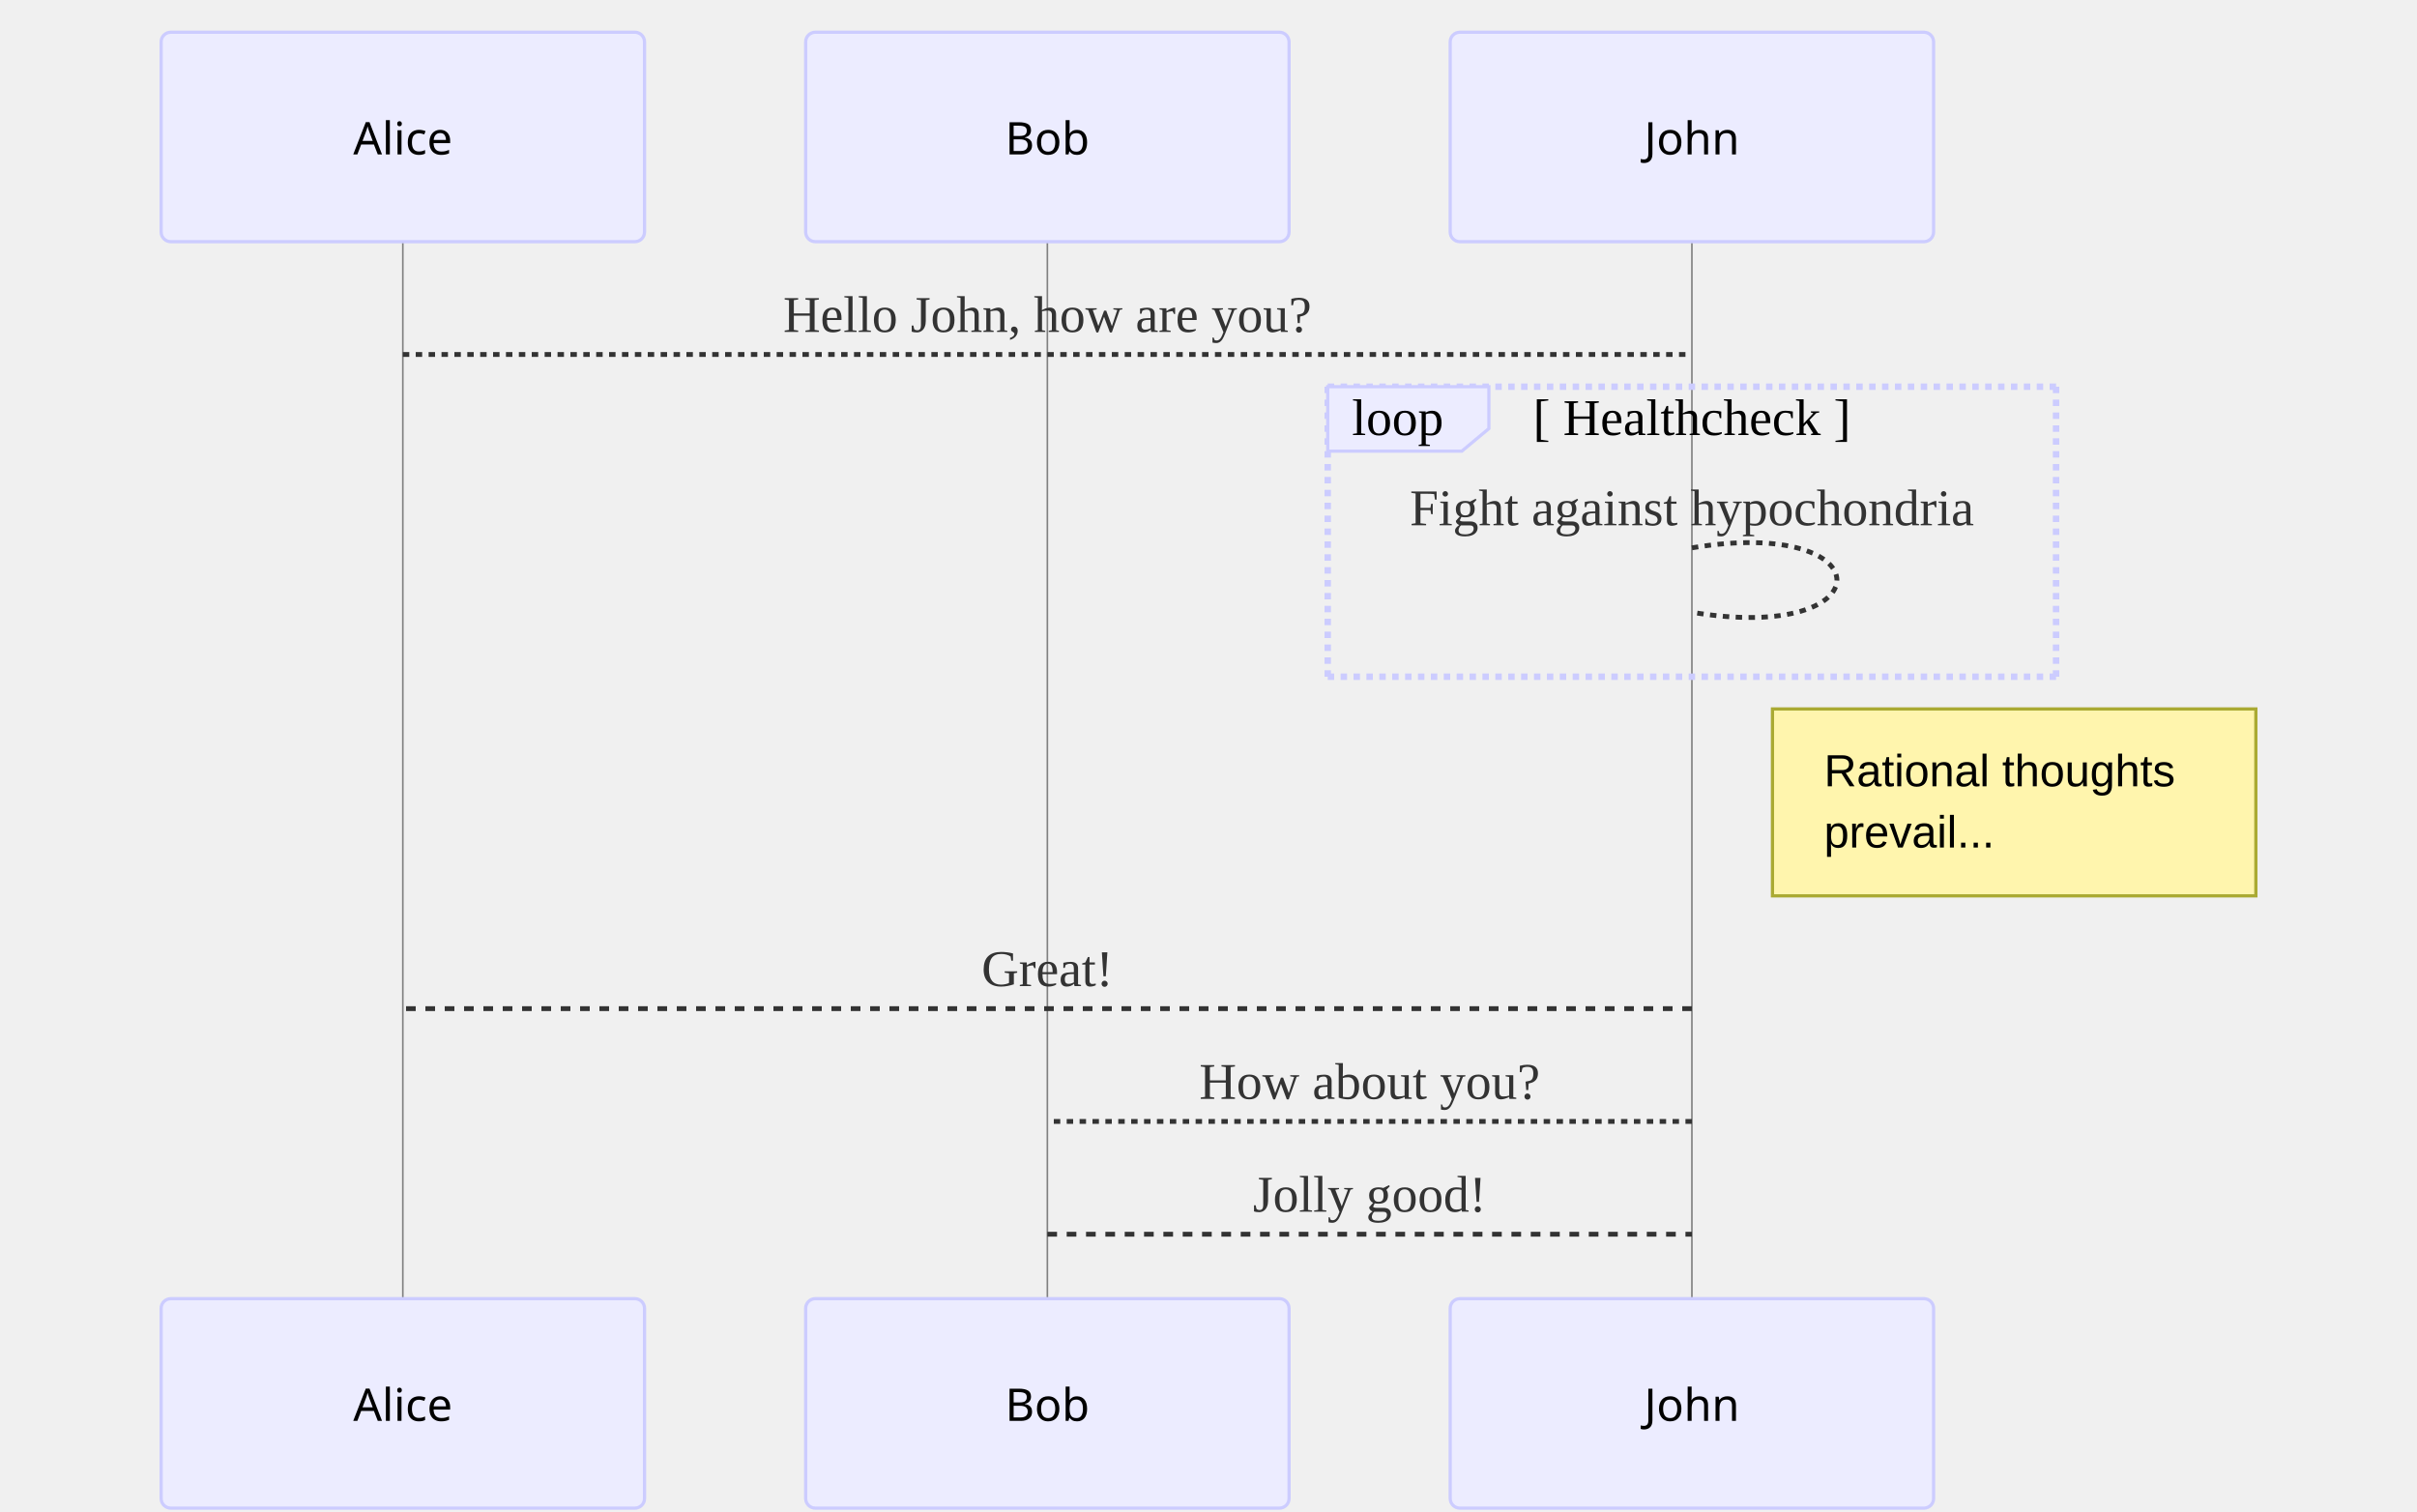
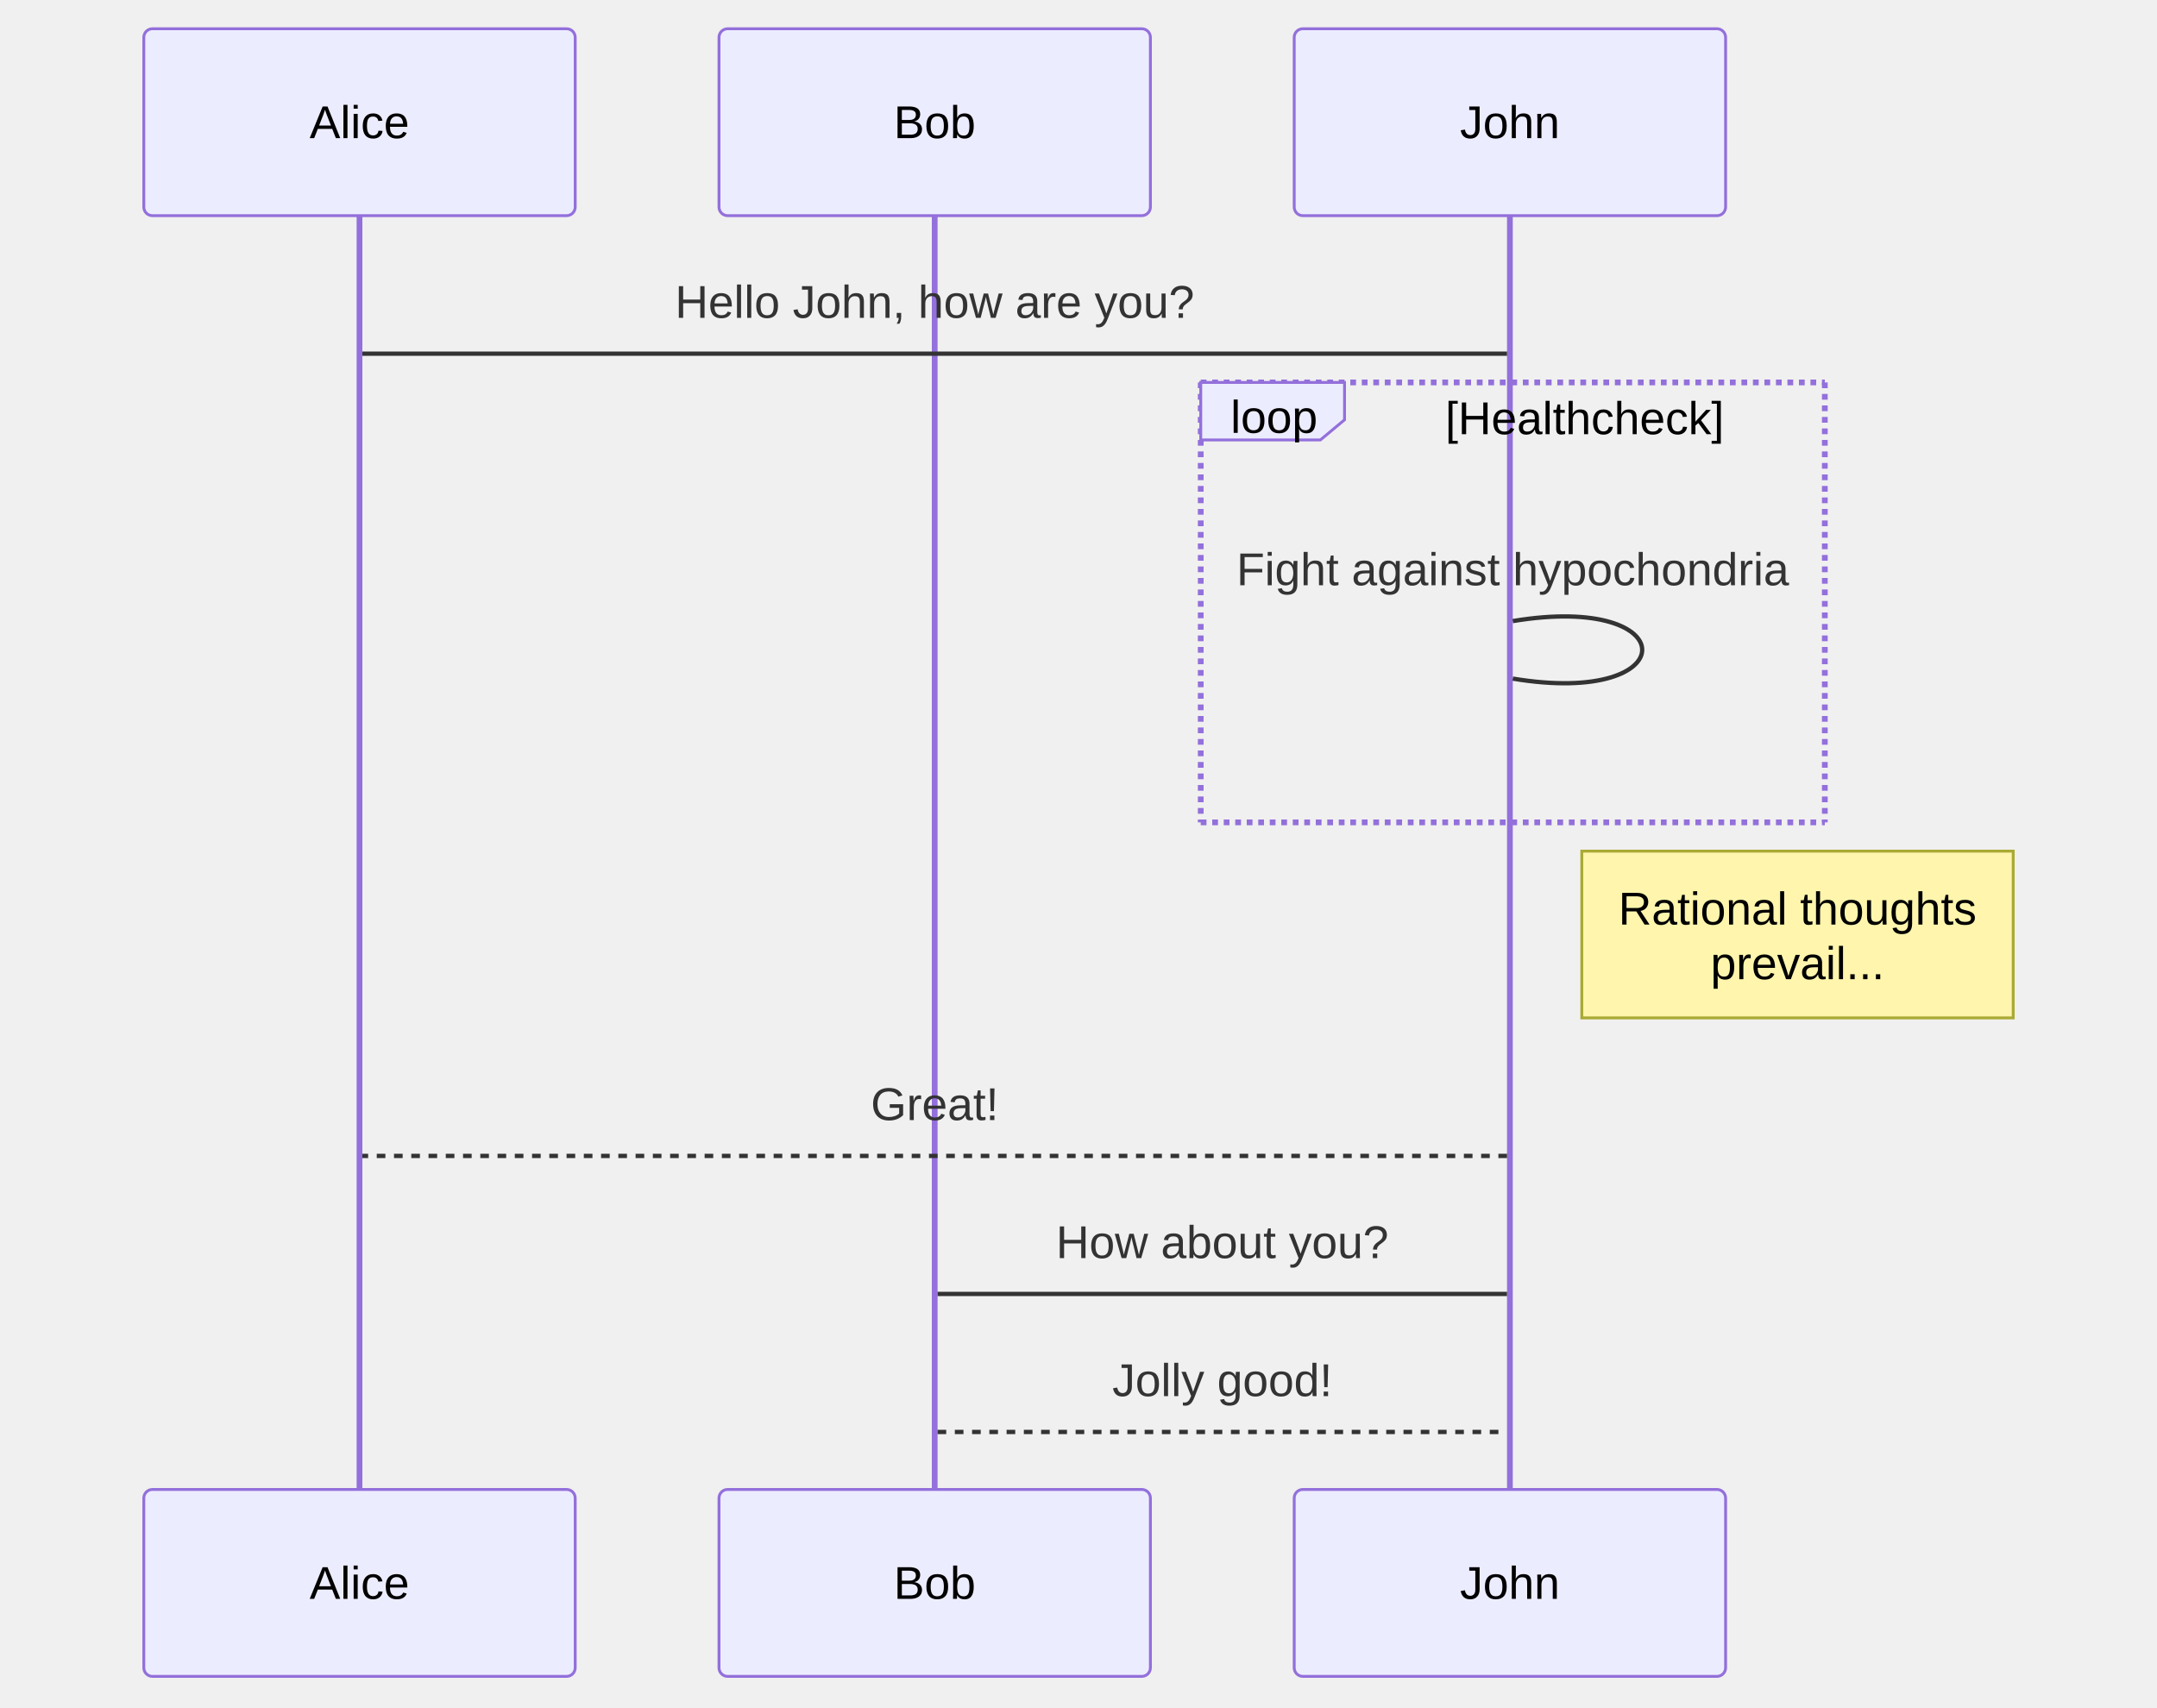
- <svg xmlns="http://www.w3.org/2000/svg" class="kroki-output kroki-output-mermaid" id="mermaid-1549575745991" width="750" height="469" style="max-width:750px;" viewBox="-50 -10 750 469">
-   <style>
-                     #mermaid-1549575745991 .node rect, #mermaid-1549575745991 .node circle, #mermaid-1549575745991 .node ellipse, #mermaid-1549575745991 .node polygon {
-                         fill: #ECECFF;
-                         stroke: #9370db;
-                         stroke-width: 1px
-                     }
- 
-                     #mermaid-1549575745991 .cluster rect {
-                         fill: #ffffde !important;
-                         stroke: #aa3 !important;
-                         stroke-width: 1px !important
-                     }
- 
-                     #mermaid-1549575745991 .cluster text {
-                         fill: #333
-                     }
- 
-                     #mermaid-1549575745991 .actor {
-                         stroke: #ccf;
-                         fill: #ECECFF
-                     }
- 
-                     #mermaid-1549575745991 text.actor {
-                         fill: #000;
-                         stroke: none
-                     }
- 
-                     #mermaid-1549575745991 .actor-line {
-                         stroke: grey
-                     }
- 
-                     #mermaid-1549575745991 .messageLine0 {
-                         stroke-width: 1.5;
-                         stroke-dasharray: 2;
-                         stroke: #333
-                     }
- 
-                     #mermaid-1549575745991 .messageLine1 {
-                         stroke-width: 1.5;
-                         stroke-dasharray: 2;
-                         stroke: #333
-                     }
- 
-                     #mermaid-1549575745991 #arrowhead {
-                         fill: #333
-                     }
- 
-                     #mermaid-1549575745991 #crosshead path {
-                         fill: #333 !important;
-                         stroke: #333 !important
-                     }
- 
-                     #mermaid-1549575745991 .messageText {
-                         fill: #333;
-                         stroke: none
-                     }
- 
-                     #mermaid-1549575745991 .labelBox {
-                         stroke: #ccf;
-                         fill: #ECECFF
-                     }
- 
-                     #mermaid-1549575745991 .labelText {
-                         fill: #000;
-                         stroke: none
-                     }
- 
-                     #mermaid-1549575745991 .loopText {
-                         fill: #000;
-                         stroke: none
-                     }
- 
-                     #mermaid-1549575745991 .loopLine {
-                         stroke-width: 2;
-                         stroke-dasharray: 2;
-                         stroke: #ccf
-                     }
- 
-                     #mermaid-1549575745991 .note {
-                         stroke: #aa3;
-                         fill: #fff5ad
-                     }
- 
-                     #mermaid-1549575745991 .noteText {
-                         fill: black;
-                         stroke: none;
-                         font-family: 'trebuchet ms', verdana, arial, sans-serif;
-                         font-size: 14px
-                     }
- 
-                     #mermaid-1549575745991 .section0 {
-                         fill: rgba(102, 102, 255, 0.49)
-                     }
- 
-                     #mermaid-1549575745991 .sectionTitle0 {
-                         fill: #333
-                     }
- 
-                     #mermaid-1549575745991 .sectionTitle1 {
-                         fill: #333
-                     }
- 
-                     #mermaid-1549575745991 .sectionTitle {
-                         text-anchor: start;
-                         font-size: 11px;
-                         line-height: 14px
-                     }
- 
-                     #mermaid-1549575745991 .grid .tick {
-                         stroke: #d3d3d3;
-                         opacity: 0.3;
-                         shape-rendering: crispEdges
-                     }
- 
-                     #mermaid-1549575745991 .grid path {
-                         stroke-width: 0
-                     }
- 
-                     #mermaid-1549575745991 .today {
-                         fill: none;
-                         stroke: red;
-                         stroke-width: 2px
-                     }
- 
-                     #mermaid-1549575745991 .task {
-                         stroke-width: 2
-                     }
- 
-                     #mermaid-1549575745991 .taskText {
-                         text-anchor: middle;
-                         font-size: 11px
-                     }
- 
-                     #mermaid-1549575745991 .titleText {
-                         text-anchor: middle;
-                         font-size: 18px;
-                         fill: #000
-                     }
- 
-                     #mermaid-1549575745991 g.classGroup text {
-                         fill: #9370db;
-                         stroke: none;
-                         font-family: 'trebuchet ms', verdana, arial, sans-serif;
-                         font-size: 10px
-                     }
- 
-                     #mermaid-1549575745991 g.classGroup rect {
-                         fill: #ECECFF;
-                         stroke: #9370db
-                     }
- 
-                     #mermaid-1549575745991 g.classGroup line {
-                         stroke: #9370db;
-                         stroke-width: 1
-                     }
-                 </style>
-   <style>#mermaid-1549575745991 {
-                     color: rgb(0, 0, 0);
-                     font: normal normal 400 normal 16px / normal "Times New Roman";
-                 }</style>
-   <g />
+ <svg xmlns="http://www.w3.org/2000/svg" id="container" width="750" height="594" viewBox="-50 -10 750 594" role="graphics-document document" aria-roledescription="sequence">
  <g>
-     <line id="actor0" x1="75" y1="5" x2="75" y2="458" class="actor-line" stroke-width="0.5px" stroke="#999" />
-     <rect x="0" y="0" fill="#eaeaea" stroke="#666" width="150" height="65" rx="3" ry="3" class="actor" />
-     <text x="75" y="32.5" dominant-baseline="central" alignment-baseline="central" class="actor" style="text-anchor: middle; font-size: 14px; font-family: Open-Sans, sans-serif;">
+     <rect x="400" y="508" fill="#eaeaea" stroke="#666" width="150" height="65" name="John" rx="3" ry="3" class="actor actor-bottom" />
+     <text x="475" y="540.5" dominant-baseline="central" alignment-baseline="central" class="actor actor-box" style="text-anchor: middle; font-size: 16px; font-weight: 400;">
+       <tspan x="475" dy="0">John</tspan>
+     </text>
+   </g>
+   <g>
+     <rect x="200" y="508" fill="#eaeaea" stroke="#666" width="150" height="65" name="Bob" rx="3" ry="3" class="actor actor-bottom" />
+     <text x="275" y="540.5" dominant-baseline="central" alignment-baseline="central" class="actor actor-box" style="text-anchor: middle; font-size: 16px; font-weight: 400;">
+       <tspan x="275" dy="0">Bob</tspan>
+     </text>
+   </g>
+   <g>
+     <rect x="0" y="508" fill="#eaeaea" stroke="#666" width="150" height="65" name="Alice" rx="3" ry="3" class="actor actor-bottom" />
+     <text x="75" y="540.5" dominant-baseline="central" alignment-baseline="central" class="actor actor-box" style="text-anchor: middle; font-size: 16px; font-weight: 400;">
      <tspan x="75" dy="0">Alice</tspan>
    </text>
  </g>
  <g>
-     <line id="actor1" x1="275" y1="5" x2="275" y2="458" class="actor-line" stroke-width="0.5px" stroke="#999" />
-     <rect x="200" y="0" fill="#eaeaea" stroke="#666" width="150" height="65" rx="3" ry="3" class="actor" />
-     <text x="275" y="32.5" dominant-baseline="central" alignment-baseline="central" class="actor" style="text-anchor: middle; font-size: 14px; font-family: Open-Sans, sans-serif;">
-       <tspan x="275" dy="0">Bob</tspan>
-     </text>
+     <line id="actor2" x1="475" y1="65" x2="475" y2="508" class="actor-line 200" stroke-width="0.5px" stroke="#999" name="John" data-et="life-line" data-id="John" />
+     <g id="root-2" data-et="participant" data-type="participant" data-id="John">
+       <rect x="400" y="0" fill="#eaeaea" stroke="#666" width="150" height="65" name="John" rx="3" ry="3" class="actor actor-top" />
+       <text x="475" y="32.5" dominant-baseline="central" alignment-baseline="central" class="actor actor-box" style="text-anchor: middle; font-size: 16px; font-weight: 400;">
+         <tspan x="475" dy="0">John</tspan>
+       </text>
+     </g>
  </g>
  <g>
-     <line id="actor2" x1="475" y1="5" x2="475" y2="458" class="actor-line" stroke-width="0.5px" stroke="#999" />
-     <rect x="400" y="0" fill="#eaeaea" stroke="#666" width="150" height="65" rx="3" ry="3" class="actor" />
-     <text x="475" y="32.5" dominant-baseline="central" alignment-baseline="central" class="actor" style="text-anchor: middle; font-size: 14px; font-family: Open-Sans, sans-serif;">
-       <tspan x="475" dy="0">John</tspan>
-     </text>
+     <line id="actor1" x1="275" y1="65" x2="275" y2="508" class="actor-line 200" stroke-width="0.5px" stroke="#999" name="Bob" data-et="life-line" data-id="Bob" />
+     <g id="root-1" data-et="participant" data-type="participant" data-id="Bob">
+       <rect x="200" y="0" fill="#eaeaea" stroke="#666" width="150" height="65" name="Bob" rx="3" ry="3" class="actor actor-top" />
+       <text x="275" y="32.5" dominant-baseline="central" alignment-baseline="central" class="actor actor-box" style="text-anchor: middle; font-size: 16px; font-weight: 400;">
+         <tspan x="275" dy="0">Bob</tspan>
+       </text>
+     </g>
  </g>
+   <g>
+     <line id="actor0" x1="75" y1="65" x2="75" y2="508" class="actor-line 200" stroke-width="0.5px" stroke="#999" name="Alice" data-et="life-line" data-id="Alice" />
+     <g id="root-0" data-et="participant" data-type="participant" data-id="Alice">
+       <rect x="0" y="0" fill="#eaeaea" stroke="#666" width="150" height="65" name="Alice" rx="3" ry="3" class="actor actor-top" />
+       <text x="75" y="32.5" dominant-baseline="central" alignment-baseline="central" class="actor actor-box" style="text-anchor: middle; font-size: 16px; font-weight: 400;">
+         <tspan x="75" dy="0">Alice</tspan>
+       </text>
+     </g>
+   </g>
+   <style>#container{font-family:"trebuchet ms",verdana,arial,sans-serif;font-size:16px;fill:#333;}@keyframes edge-animation-frame{from{stroke-dashoffset:0;}}@keyframes dash{to{stroke-dashoffset:0;}}#container .edge-animation-slow{stroke-dasharray:9,5!important;stroke-dashoffset:900;animation:dash 50s linear infinite;stroke-linecap:round;}#container .edge-animation-fast{stroke-dasharray:9,5!important;stroke-dashoffset:900;animation:dash 20s linear infinite;stroke-linecap:round;}#container .error-icon{fill:#552222;}#container .error-text{fill:#552222;stroke:#552222;}#container .edge-thickness-normal{stroke-width:1px;}#container .edge-thickness-thick{stroke-width:3.5px;}#container .edge-pattern-solid{stroke-dasharray:0;}#container .edge-thickness-invisible{stroke-width:0;fill:none;}#container .edge-pattern-dashed{stroke-dasharray:3;}#container .edge-pattern-dotted{stroke-dasharray:2;}#container .marker{fill:#333333;stroke:#333333;}#container .marker.cross{stroke:#333333;}#container svg{font-family:"trebuchet ms",verdana,arial,sans-serif;font-size:16px;}#container p{margin:0;}#container .actor{stroke:#9370DB;fill:#ECECFF;stroke-width:1;}#container rect.actor.outer-path[data-look="neo"]{filter:drop-shadow(1px 2px 2px rgba(185, 185, 185, 1));}#container rect.note[data-look="neo"]{stroke:#aaaa33;fill:#fff5ad;filter:drop-shadow(1px 2px 2px rgba(185, 185, 185, 1));}#container text.actor&gt;tspan{fill:black;stroke:none;}#container .actor-line{stroke:#9370DB;}#container .innerArc{stroke-width:1.5;stroke-dasharray:none;}#container .messageLine0{stroke-width:1.5;stroke-dasharray:none;stroke:#333;}#container .messageLine1{stroke-width:1.5;stroke-dasharray:2,2;stroke:#333;}#container [id$="-arrowhead"] path{fill:#333;stroke:#333;}#container .sequenceNumber{fill:white;}#container [id$="-sequencenumber"]{fill:#333;}#container [id$="-crosshead"] path{fill:#333;stroke:#333;}#container .messageText{fill:#333;stroke:none;}#container .labelBox{stroke:#9370DB;fill:#ECECFF;filter:none;}#container .labelText,#container .labelText&gt;tspan{fill:black;stroke:none;}#container .loopText,#container .loopText&gt;tspan{fill:black;stroke:none;}#container .sectionTitle,#container .sectionTitle&gt;tspan{fill:black;stroke:none;}#container .loopLine{stroke-width:2px;stroke-dasharray:2,2;stroke:#9370DB;fill:#9370DB;}#container .note{stroke:#aaaa33;fill:#fff5ad;}#container .noteText,#container .noteText&gt;tspan{fill:black;stroke:none;font-weight:normal;}#container .activation0{fill:#f4f4f4;stroke:#666;}#container .activation1{fill:#f4f4f4;stroke:#666;}#container .activation2{fill:#f4f4f4;stroke:#666;}#container .actorPopupMenu{position:absolute;}#container .actorPopupMenuPanel{position:absolute;fill:#ECECFF;box-shadow:0px 8px 16px 0px rgba(0,0,0,0.2);filter:drop-shadow(3px 5px 2px rgb(0 0 0 / 0.4));}#container .actor-man circle,#container line{fill:#ECECFF;stroke-width:2px;}#container g rect.rect{filter:drop-shadow(1px 2px 2px rgba(185, 185, 185, 1));stroke:#9370DB;}#container .node .neo-node{stroke:#9370DB;}#container [data-look="neo"].node rect,#container [data-look="neo"].cluster rect,#container [data-look="neo"].node polygon{stroke:#9370DB;filter:drop-shadow(1px 2px 2px rgba(185, 185, 185, 1));}#container [data-look="neo"].node path{stroke:#9370DB;stroke-width:1px;}#container [data-look="neo"].node .outer-path{filter:drop-shadow(1px 2px 2px rgba(185, 185, 185, 1));}#container [data-look="neo"].node .neo-line path{stroke:#9370DB;filter:none;}#container [data-look="neo"].node circle{stroke:#9370DB;filter:drop-shadow(1px 2px 2px rgba(185, 185, 185, 1));}#container [data-look="neo"].node circle .state-start{fill:#000000;}#container [data-look="neo"].icon-shape .icon{fill:#9370DB;filter:drop-shadow(1px 2px 2px rgba(185, 185, 185, 1));}#container [data-look="neo"].icon-shape .icon-neo path{stroke:#9370DB;filter:drop-shadow(1px 2px 2px rgba(185, 185, 185, 1));}#container :root{--mermaid-font-family:"trebuchet ms",verdana,arial,sans-serif;}</style>
+   <g />
  <defs>
-     <marker id="arrowhead" refX="5" refY="2" markerWidth="6" markerHeight="4" orient="auto">
-       <path d="M 0,0 V 4 L6,2 Z" />
+     <symbol id="container-computer" width="24" height="24">
+       <path transform="scale(.5)" d="M2 2v13h20v-13h-20zm18 11h-16v-9h16v9zm-10.228 6l.466-1h3.524l.467 1h-4.457zm14.228 3h-24l2-6h2.104l-1.33 4h18.45l-1.297-4h2.073l2 6zm-5-10h-14v-7h14v7z" />
+     </symbol>
+   </defs>
+   <defs>
+     <symbol id="container-database" fill-rule="evenodd" clip-rule="evenodd">
+       <path transform="scale(.5)" d="M12.258.001l.256.004.255.005.253.008.251.01.249.012.247.015.246.016.242.019.241.02.239.023.236.024.233.027.231.028.229.031.225.032.223.034.22.036.217.038.214.04.211.041.208.043.205.045.201.046.198.048.194.05.191.051.187.053.183.054.18.056.175.057.172.059.168.06.163.061.16.063.155.064.15.066.074.033.073.033.071.034.07.034.069.035.068.035.067.035.066.035.064.036.064.036.062.036.06.036.06.037.058.037.058.037.055.038.055.038.053.038.052.038.051.039.05.039.048.039.047.039.045.04.044.04.043.04.041.04.04.041.039.041.037.041.036.041.034.041.033.042.032.042.03.042.029.042.027.042.026.043.024.043.023.043.021.043.02.043.018.044.017.043.015.044.013.044.012.044.011.045.009.044.007.045.006.045.004.045.002.045.001.045v17l-.001.045-.002.045-.004.045-.006.045-.007.045-.009.044-.011.045-.012.044-.013.044-.015.044-.017.043-.018.044-.02.043-.021.043-.023.043-.024.043-.026.043-.027.042-.029.042-.03.042-.032.042-.033.042-.034.041-.036.041-.037.041-.039.041-.04.041-.041.04-.043.04-.044.04-.045.04-.047.039-.048.039-.05.039-.051.039-.052.038-.053.038-.055.038-.055.038-.058.037-.058.037-.06.037-.06.036-.062.036-.064.036-.064.036-.066.035-.067.035-.068.035-.069.035-.07.034-.071.034-.073.033-.074.033-.15.066-.155.064-.16.063-.163.061-.168.06-.172.059-.175.057-.18.056-.183.054-.187.053-.191.051-.194.05-.198.048-.201.046-.205.045-.208.043-.211.041-.214.04-.217.038-.22.036-.223.034-.225.032-.229.031-.231.028-.233.027-.236.024-.239.023-.241.02-.242.019-.246.016-.247.015-.249.012-.251.01-.253.008-.255.005-.256.004-.258.001-.258-.001-.256-.004-.255-.005-.253-.008-.251-.01-.249-.012-.247-.015-.245-.016-.243-.019-.241-.02-.238-.023-.236-.024-.234-.027-.231-.028-.228-.031-.226-.032-.223-.034-.22-.036-.217-.038-.214-.04-.211-.041-.208-.043-.204-.045-.201-.046-.198-.048-.195-.05-.19-.051-.187-.053-.184-.054-.179-.056-.176-.057-.172-.059-.167-.06-.164-.061-.159-.063-.155-.064-.151-.066-.074-.033-.072-.033-.072-.034-.07-.034-.069-.035-.068-.035-.067-.035-.066-.035-.064-.036-.063-.036-.062-.036-.061-.036-.06-.037-.058-.037-.057-.037-.056-.038-.055-.038-.053-.038-.052-.038-.051-.039-.049-.039-.049-.039-.046-.039-.046-.04-.044-.04-.043-.04-.041-.04-.04-.041-.039-.041-.037-.041-.036-.041-.034-.041-.033-.042-.032-.042-.03-.042-.029-.042-.027-.042-.026-.043-.024-.043-.023-.043-.021-.043-.02-.043-.018-.044-.017-.043-.015-.044-.013-.044-.012-.044-.011-.045-.009-.044-.007-.045-.006-.045-.004-.045-.002-.045-.001-.045v-17l.001-.045.002-.045.004-.045.006-.045.007-.045.009-.044.011-.045.012-.044.013-.044.015-.044.017-.043.018-.044.02-.043.021-.043.023-.043.024-.043.026-.043.027-.042.029-.042.03-.042.032-.042.033-.042.034-.041.036-.041.037-.041.039-.041.04-.041.041-.04.043-.04.044-.04.046-.04.046-.039.049-.039.049-.039.051-.039.052-.038.053-.038.055-.038.056-.038.057-.037.058-.037.06-.037.061-.036.062-.036.063-.036.064-.036.066-.035.067-.035.068-.035.069-.035.07-.034.072-.034.072-.033.074-.033.151-.066.155-.064.159-.063.164-.061.167-.06.172-.059.176-.057.179-.056.184-.054.187-.053.19-.051.195-.05.198-.048.201-.046.204-.045.208-.043.211-.041.214-.04.217-.038.22-.036.223-.034.226-.032.228-.031.231-.028.234-.027.236-.024.238-.023.241-.02.243-.019.245-.016.247-.015.249-.012.251-.01.253-.008.255-.005.256-.004.258-.001.258.001zm-9.258 20.499v.01l.001.021.003.021.004.022.005.021.006.022.007.022.009.023.01.022.011.023.012.023.013.023.015.023.016.024.017.023.018.024.019.024.021.024.022.025.023.024.024.025.052.049.056.05.061.051.066.051.07.051.075.051.079.052.084.052.088.052.092.052.097.052.102.051.105.052.11.052.114.051.119.051.123.051.127.05.131.05.135.05.139.048.144.049.147.047.152.047.155.047.16.045.163.045.167.043.171.043.176.041.178.041.183.039.187.039.19.037.194.035.197.035.202.033.204.031.209.03.212.029.216.027.219.025.222.024.226.021.23.02.233.018.236.016.24.015.243.012.246.01.249.008.253.005.256.004.259.001.26-.001.257-.004.254-.005.25-.008.247-.011.244-.012.241-.014.237-.016.233-.018.231-.021.226-.021.224-.024.22-.026.216-.027.212-.028.21-.031.205-.031.202-.034.198-.034.194-.036.191-.037.187-.039.183-.04.179-.04.175-.042.172-.043.168-.044.163-.045.16-.046.155-.046.152-.047.148-.048.143-.049.139-.049.136-.05.131-.05.126-.05.123-.051.118-.052.114-.051.11-.052.106-.052.101-.052.096-.052.092-.052.088-.053.083-.051.079-.052.074-.052.07-.051.065-.051.06-.051.056-.05.051-.05.023-.024.023-.025.021-.024.02-.024.019-.024.018-.024.017-.024.015-.023.014-.024.013-.023.012-.023.01-.023.01-.022.008-.022.006-.022.006-.022.004-.022.004-.021.001-.021.001-.021v-4.127l-.077.055-.08.053-.083.054-.085.053-.087.052-.09.052-.093.051-.095.05-.097.05-.1.049-.102.049-.105.048-.106.047-.109.047-.111.046-.114.045-.115.045-.118.044-.12.043-.122.042-.124.042-.126.041-.128.04-.13.04-.132.038-.134.038-.135.037-.138.037-.139.035-.142.035-.143.034-.144.033-.147.032-.148.031-.15.03-.151.03-.153.029-.154.027-.156.027-.158.026-.159.025-.161.024-.162.023-.163.022-.165.021-.166.02-.167.019-.169.018-.169.017-.171.016-.173.015-.173.014-.175.013-.175.012-.177.011-.178.01-.179.008-.179.008-.181.006-.182.005-.182.004-.184.003-.184.002h-.37l-.184-.002-.184-.003-.182-.004-.182-.005-.181-.006-.179-.008-.179-.008-.178-.01-.176-.011-.176-.012-.175-.013-.173-.014-.172-.015-.171-.016-.17-.017-.169-.018-.167-.019-.166-.02-.165-.021-.163-.022-.162-.023-.161-.024-.159-.025-.157-.026-.156-.027-.155-.027-.153-.029-.151-.03-.15-.03-.148-.031-.146-.032-.145-.033-.143-.034-.141-.035-.14-.035-.137-.037-.136-.037-.134-.038-.132-.038-.13-.04-.128-.04-.126-.041-.124-.042-.122-.042-.12-.044-.117-.043-.116-.045-.113-.045-.112-.046-.109-.047-.106-.047-.105-.048-.102-.049-.1-.049-.097-.05-.095-.05-.093-.052-.09-.051-.087-.052-.085-.053-.083-.054-.08-.054-.077-.054v4.127zm0-5.654v.011l.001.021.003.021.004.021.005.022.006.022.007.022.009.022.01.022.011.023.012.023.013.023.015.024.016.023.017.024.018.024.019.024.021.024.022.024.023.025.024.024.052.05.056.05.061.05.066.051.07.051.075.052.079.051.084.052.088.052.092.052.097.052.102.052.105.052.11.051.114.051.119.052.123.05.127.051.131.05.135.049.139.049.144.048.147.048.152.047.155.046.16.045.163.045.167.044.171.042.176.042.178.04.183.04.187.038.19.037.194.036.197.034.202.033.204.032.209.03.212.028.216.027.219.025.222.024.226.022.23.02.233.018.236.016.24.014.243.012.246.01.249.008.253.006.256.003.259.001.26-.001.257-.003.254-.006.25-.008.247-.01.244-.012.241-.015.237-.016.233-.018.231-.02.226-.022.224-.024.22-.025.216-.027.212-.029.21-.03.205-.032.202-.033.198-.035.194-.036.191-.037.187-.039.183-.039.179-.041.175-.042.172-.043.168-.044.163-.045.16-.045.155-.047.152-.047.148-.048.143-.048.139-.05.136-.049.131-.05.126-.051.123-.051.118-.051.114-.052.11-.052.106-.052.101-.052.096-.052.092-.052.088-.052.083-.052.079-.052.074-.051.07-.052.065-.051.06-.05.056-.051.051-.049.023-.025.023-.024.021-.025.02-.024.019-.024.018-.024.017-.024.015-.023.014-.023.013-.024.012-.022.01-.023.01-.023.008-.022.006-.022.006-.022.004-.021.004-.022.001-.021.001-.021v-4.139l-.077.054-.08.054-.083.054-.085.052-.087.053-.09.051-.093.051-.095.051-.097.05-.1.049-.102.049-.105.048-.106.047-.109.047-.111.046-.114.045-.115.044-.118.044-.12.044-.122.042-.124.042-.126.041-.128.04-.13.039-.132.039-.134.038-.135.037-.138.036-.139.036-.142.035-.143.033-.144.033-.147.033-.148.031-.15.03-.151.03-.153.028-.154.028-.156.027-.158.026-.159.025-.161.024-.162.023-.163.022-.165.021-.166.02-.167.019-.169.018-.169.017-.171.016-.173.015-.173.014-.175.013-.175.012-.177.011-.178.009-.179.009-.179.007-.181.007-.182.005-.182.004-.184.003-.184.002h-.37l-.184-.002-.184-.003-.182-.004-.182-.005-.181-.007-.179-.007-.179-.009-.178-.009-.176-.011-.176-.012-.175-.013-.173-.014-.172-.015-.171-.016-.17-.017-.169-.018-.167-.019-.166-.02-.165-.021-.163-.022-.162-.023-.161-.024-.159-.025-.157-.026-.156-.027-.155-.028-.153-.028-.151-.03-.15-.03-.148-.031-.146-.033-.145-.033-.143-.033-.141-.035-.14-.036-.137-.036-.136-.037-.134-.038-.132-.039-.13-.039-.128-.04-.126-.041-.124-.042-.122-.043-.12-.043-.117-.044-.116-.044-.113-.046-.112-.046-.109-.046-.106-.047-.105-.048-.102-.049-.1-.049-.097-.05-.095-.051-.093-.051-.09-.051-.087-.053-.085-.052-.083-.054-.08-.054-.077-.054v4.139zm0-5.666v.011l.001.02.003.022.004.021.005.022.006.021.007.022.009.023.01.022.011.023.012.023.013.023.015.023.016.024.017.024.018.023.019.024.021.025.022.024.023.024.024.025.052.05.056.05.061.05.066.051.07.051.075.052.079.051.084.052.088.052.092.052.097.052.102.052.105.051.11.052.114.051.119.051.123.051.127.05.131.05.135.05.139.049.144.048.147.048.152.047.155.046.16.045.163.045.167.043.171.043.176.042.178.04.183.04.187.038.19.037.194.036.197.034.202.033.204.032.209.03.212.028.216.027.219.025.222.024.226.021.23.02.233.018.236.017.24.014.243.012.246.01.249.008.253.006.256.003.259.001.26-.001.257-.003.254-.006.25-.008.247-.01.244-.013.241-.014.237-.016.233-.018.231-.02.226-.022.224-.024.22-.025.216-.027.212-.029.21-.03.205-.032.202-.033.198-.035.194-.036.191-.037.187-.039.183-.039.179-.041.175-.042.172-.043.168-.044.163-.045.16-.045.155-.047.152-.047.148-.048.143-.049.139-.049.136-.049.131-.051.126-.05.123-.051.118-.052.114-.051.11-.052.106-.052.101-.052.096-.052.092-.052.088-.052.083-.052.079-.052.074-.052.07-.051.065-.051.06-.051.056-.05.051-.049.023-.025.023-.025.021-.024.02-.024.019-.024.018-.024.017-.024.015-.023.014-.024.013-.023.012-.023.01-.022.01-.023.008-.022.006-.022.006-.022.004-.022.004-.021.001-.021.001-.021v-4.153l-.077.054-.08.054-.083.053-.085.053-.087.053-.09.051-.093.051-.095.051-.097.05-.1.049-.102.048-.105.048-.106.048-.109.046-.111.046-.114.046-.115.044-.118.044-.12.043-.122.043-.124.042-.126.041-.128.04-.13.039-.132.039-.134.038-.135.037-.138.036-.139.036-.142.034-.143.034-.144.033-.147.032-.148.032-.15.03-.151.03-.153.028-.154.028-.156.027-.158.026-.159.024-.161.024-.162.023-.163.023-.165.021-.166.02-.167.019-.169.018-.169.017-.171.016-.173.015-.173.014-.175.013-.175.012-.177.01-.178.01-.179.009-.179.007-.181.006-.182.006-.182.004-.184.003-.184.001-.185.001-.185-.001-.184-.001-.184-.003-.182-.004-.182-.006-.181-.006-.179-.007-.179-.009-.178-.01-.176-.01-.176-.012-.175-.013-.173-.014-.172-.015-.171-.016-.17-.017-.169-.018-.167-.019-.166-.02-.165-.021-.163-.023-.162-.023-.161-.024-.159-.024-.157-.026-.156-.027-.155-.028-.153-.028-.151-.03-.15-.03-.148-.032-.146-.032-.145-.033-.143-.034-.141-.034-.14-.036-.137-.036-.136-.037-.134-.038-.132-.039-.13-.039-.128-.041-.126-.041-.124-.041-.122-.043-.12-.043-.117-.044-.116-.044-.113-.046-.112-.046-.109-.046-.106-.048-.105-.048-.102-.048-.1-.05-.097-.049-.095-.051-.093-.051-.09-.052-.087-.052-.085-.053-.083-.053-.08-.054-.077-.054v4.153zm8.74-8.179l-.257.004-.254.005-.25.008-.247.011-.244.012-.241.014-.237.016-.233.018-.231.021-.226.022-.224.023-.22.026-.216.027-.212.028-.21.031-.205.032-.202.033-.198.034-.194.036-.191.038-.187.038-.183.04-.179.041-.175.042-.172.043-.168.043-.163.045-.16.046-.155.046-.152.048-.148.048-.143.048-.139.049-.136.05-.131.05-.126.051-.123.051-.118.051-.114.052-.11.052-.106.052-.101.052-.096.052-.092.052-.088.052-.083.052-.079.052-.074.051-.07.052-.065.051-.06.05-.056.05-.051.05-.023.025-.023.024-.021.024-.02.025-.019.024-.018.024-.017.023-.015.024-.014.023-.013.023-.012.023-.01.023-.01.022-.008.022-.006.023-.006.021-.004.022-.004.021-.001.021-.001.021.001.021.001.021.004.021.004.022.006.021.006.023.008.022.01.022.01.023.012.023.013.023.014.023.015.024.017.023.018.024.019.024.02.025.021.024.023.024.023.025.051.05.056.05.06.05.065.051.07.052.074.051.079.052.083.052.088.052.092.052.096.052.101.052.106.052.11.052.114.052.118.051.123.051.126.051.131.05.136.05.139.049.143.048.148.048.152.048.155.046.16.046.163.045.168.043.172.043.175.042.179.041.183.04.187.038.191.038.194.036.198.034.202.033.205.032.21.031.212.028.216.027.22.026.224.023.226.022.231.021.233.018.237.016.241.014.244.012.247.011.25.008.254.005.257.004.26.001.26-.001.257-.004.254-.005.25-.008.247-.011.244-.012.241-.014.237-.016.233-.018.231-.021.226-.022.224-.023.22-.026.216-.027.212-.028.21-.031.205-.032.202-.033.198-.034.194-.036.191-.038.187-.038.183-.04.179-.041.175-.042.172-.043.168-.043.163-.045.16-.046.155-.046.152-.048.148-.048.143-.048.139-.049.136-.05.131-.05.126-.051.123-.051.118-.051.114-.052.11-.052.106-.052.101-.052.096-.052.092-.052.088-.052.083-.052.079-.052.074-.051.07-.052.065-.051.06-.05.056-.05.051-.05.023-.025.023-.024.021-.024.02-.025.019-.024.018-.024.017-.023.015-.024.014-.023.013-.023.012-.023.01-.023.01-.022.008-.022.006-.023.006-.021.004-.022.004-.021.001-.021.001-.021-.001-.021-.001-.021-.004-.021-.004-.022-.006-.021-.006-.023-.008-.022-.01-.022-.01-.023-.012-.023-.013-.023-.014-.023-.015-.024-.017-.023-.018-.024-.019-.024-.02-.025-.021-.024-.023-.024-.023-.025-.051-.05-.056-.05-.06-.05-.065-.051-.07-.052-.074-.051-.079-.052-.083-.052-.088-.052-.092-.052-.096-.052-.101-.052-.106-.052-.11-.052-.114-.052-.118-.051-.123-.051-.126-.051-.131-.05-.136-.05-.139-.049-.143-.048-.148-.048-.152-.048-.155-.046-.16-.046-.163-.045-.168-.043-.172-.043-.175-.042-.179-.041-.183-.04-.187-.038-.191-.038-.194-.036-.198-.034-.202-.033-.205-.032-.21-.031-.212-.028-.216-.027-.22-.026-.224-.023-.226-.022-.231-.021-.233-.018-.237-.016-.241-.014-.244-.012-.247-.011-.25-.008-.254-.005-.257-.004-.26-.001-.26.001z" />
+     </symbol>
+   </defs>
+   <defs>
+     <symbol id="container-clock" width="24" height="24">
+       <path transform="scale(.5)" d="M12 2c5.514 0 10 4.486 10 10s-4.486 10-10 10-10-4.486-10-10 4.486-10 10-10zm0-2c-6.627 0-12 5.373-12 12s5.373 12 12 12 12-5.373 12-12-5.373-12-12-12zm5.848 12.459c.202.038.202.333.001.372-1.907.361-6.045 1.111-6.547 1.111-.719 0-1.301-.582-1.301-1.301 0-.512.77-5.447 1.125-7.445.034-.192.312-.181.343.014l.985 6.238 5.394 1.011z" />
+     </symbol>
+   </defs>
+   <defs>
+     <marker id="container-arrowhead" refX="7.9" refY="5" markerUnits="userSpaceOnUse" markerWidth="12" markerHeight="12" orient="auto-start-reverse">
+       <path d="M -1 0 L 10 5 L 0 10 z" />
    </marker>
  </defs>
  <defs>
-     <marker id="crosshead" markerWidth="15" markerHeight="8" orient="auto" refX="16" refY="4">
-       <path fill="black" stroke="#000000" stroke-width="1px" d="M 9,2 V 6 L16,4 Z" style="stroke-dasharray: 0, 0;" />
-       <path fill="none" stroke="#000000" stroke-width="1px" d="M 0,1 L 6,7 M 6,1 L 0,7" style="stroke-dasharray: 0, 0;" />
+     <marker id="container-crosshead" markerWidth="15" markerHeight="8" orient="auto" refX="4" refY="4.5">
+       <path fill="none" stroke="#000000" stroke-width="1pt" d="M 1,2 L 6,7 M 6,2 L 1,7" style="stroke-dasharray: 0, 0;" />
    </marker>
  </defs>
-   <g>
-     <text x="275" y="93" class="messageText" style="text-anchor: middle;">Hello John, how are you?</text>
-     <line x1="75" y1="100" x2="475" y2="100" class="messageLine0" stroke-width="2" stroke="black" style="fill: none;" />
-   </g>
-   <g>
-     <text x="475" y="153" class="messageText" style="text-anchor: middle;">Fight against hypochondria</text>
-     <path d="M 475,160 C 535,150 535,190 475,180" class="messageLine0" stroke-width="2" stroke="black" style="fill: none;" />
-   </g>
-   <g>
-     <line x1="362" y1="110" x2="588" y2="110" class="loopLine" />
-     <line x1="588" y1="110" x2="588" y2="200" class="loopLine" />
-     <line x1="362" y1="200" x2="588" y2="200" class="loopLine" />
-     <line x1="362" y1="110" x2="362" y2="200" class="loopLine" />
-     <polygon points="362,110 412,110 412,123 403.6,130 362,130" class="labelBox" />
-     <text x="369.5" y="125" fill="black" class="labelText">
-       <tspan x="369.5" fill="black">loop</tspan>
-     </text>
-     <text x="475" y="125" fill="black" class="loopText" style="text-anchor: middle;">
-       <tspan x="475" fill="black">[ Healthcheck ]</tspan>
+   <defs>
+     <marker id="container-filled-head" refX="15.5" refY="7" markerWidth="20" markerHeight="28" orient="auto">
+       <path d="M 18,7 L9,13 L14,7 L9,1 Z" />
+     </marker>
+   </defs>
+   <defs>
+     <marker id="container-sequencenumber" refX="15" refY="15" markerWidth="60" markerHeight="40" orient="auto">
+       <circle cx="15" cy="15" r="6" />
+     </marker>
+   </defs>
+   <defs>
+     <marker id="container-solidTopArrowHead" refX="7.9" refY="7.25" markerUnits="userSpaceOnUse" markerWidth="12" markerHeight="12" orient="auto-start-reverse">
+       <path d="M 0 0 L 10 8 L 0 8 z" />
+     </marker>
+   </defs>
+   <defs>
+     <marker id="container-solidBottomArrowHead" refX="7.9" refY="0.75" markerUnits="userSpaceOnUse" markerWidth="12" markerHeight="12" orient="auto-start-reverse">
+       <path d="M 0 0 L 10 0 L 0 8 z" />
+     </marker>
+   </defs>
+   <defs>
+     <marker id="container-stickTopArrowHead" refX="7.5" refY="7" markerUnits="userSpaceOnUse" markerWidth="12" markerHeight="12" orient="auto-start-reverse">
+       <path d="M 0 0 L 7 7" stroke="black" stroke-width="1.5" fill="none" />
+     </marker>
+   </defs>
+   <defs>
+     <marker id="container-stickBottomArrowHead" refX="7.5" refY="0" markerUnits="userSpaceOnUse" markerWidth="12" markerHeight="12" orient="auto-start-reverse">
+       <path d="M 0 7 L 7 0" stroke="black" stroke-width="1.5" fill="none" />
+     </marker>
+   </defs>
+   <g data-et="control-structure" data-id="i3">
+     <line x1="367.5" y1="123" x2="584.5" y2="123" class="loopLine" />
+     <line x1="584.5" y1="123" x2="584.5" y2="276" class="loopLine" />
+     <line x1="367.5" y1="276" x2="584.5" y2="276" class="loopLine" />
+     <line x1="367.5" y1="123" x2="367.5" y2="276" class="loopLine" />
+     <polygon points="367.5,123 417.5,123 417.5,136 409.1,143 367.5,143" class="labelBox" />
+     <text x="393" y="136" text-anchor="middle" dominant-baseline="middle" alignment-baseline="middle" class="labelText" style="font-size: 16px; font-weight: 400;">loop</text>
+     <text x="501" y="141" text-anchor="middle" class="loopText" style="font-size: 16px; font-weight: 400;">
+       <tspan x="501">[Healthcheck]</tspan>
    </text>
  </g>
-   <g>
-     <rect x="500" y="210" fill="#EDF2AE" stroke="#666" width="150" height="58" rx="0" ry="0" class="note" />
-     <text x="496" y="234" fill="black" class="noteText">
-       <tspan x="516" fill="black">Rational thoughts</tspan>
+   <g data-et="note" data-id="i4">
+     <rect x="500" y="286" fill="#EDF2AE" stroke="#666" width="150" height="58" class="note" />
+     <text x="575" y="291" text-anchor="middle" dominant-baseline="middle" alignment-baseline="middle" class="noteText" dy="1em" style="font-size: 16px; font-weight: 400;">
+       <tspan x="575">Rational thoughts </tspan>
    </text>
-     <text x="496" y="253" fill="black" class="noteText">
-       <tspan x="516" fill="black">prevail...</tspan>
+     <text x="575" y="310" text-anchor="middle" dominant-baseline="middle" alignment-baseline="middle" class="noteText" dy="1em" style="font-size: 16px; font-weight: 400;">
+       <tspan x="575">prevail...</tspan>
    </text>
  </g>
-   <g>
-     <text x="275" y="296" class="messageText" style="text-anchor: middle;">Great!</text>
-     <line x1="475" y1="303" x2="75" y2="303" class="messageLine1" stroke-width="2" stroke="black" style="stroke-dasharray: 3, 3; fill: none;" />
-   </g>
-   <g>
-     <text x="375" y="331" class="messageText" style="text-anchor: middle;">How about you?</text>
-     <line x1="475" y1="338" x2="275" y2="338" class="messageLine0" stroke-width="2" stroke="black" style="fill: none;" />
-   </g>
-   <g>
-     <text x="375" y="366" class="messageText" style="text-anchor: middle;">Jolly good!</text>
-     <line x1="275" y1="373" x2="475" y2="373" class="messageLine1" stroke-width="2" stroke="black" style="stroke-dasharray: 3, 3; fill: none;" />
-   </g>
-   <g>
-     <rect x="0" y="393" fill="#eaeaea" stroke="#666" width="150" height="65" rx="3" ry="3" class="actor" />
-     <text x="75" y="425.5" dominant-baseline="central" alignment-baseline="central" class="actor" style="text-anchor: middle; font-size: 14px; font-family: Open-Sans, sans-serif;">
-       <tspan x="75" dy="0">Alice</tspan>
-     </text>
-   </g>
-   <g>
-     <rect x="200" y="393" fill="#eaeaea" stroke="#666" width="150" height="65" rx="3" ry="3" class="actor" />
-     <text x="275" y="425.5" dominant-baseline="central" alignment-baseline="central" class="actor" style="text-anchor: middle; font-size: 14px; font-family: Open-Sans, sans-serif;">
-       <tspan x="275" dy="0">Bob</tspan>
-     </text>
-   </g>
-   <g>
-     <rect x="400" y="393" fill="#eaeaea" stroke="#666" width="150" height="65" rx="3" ry="3" class="actor" />
-     <text x="475" y="425.5" dominant-baseline="central" alignment-baseline="central" class="actor" style="text-anchor: middle; font-size: 14px; font-family: Open-Sans, sans-serif;">
-       <tspan x="475" dy="0">John</tspan>
-     </text>
-   </g>
+   <text x="275" y="80" text-anchor="middle" dominant-baseline="middle" alignment-baseline="middle" class="messageText" dy="1em" style="font-size: 16px; font-weight: 400;">Hello John, how are you?</text>
+   <line x1="76" y1="113" x2="474" y2="113" class="messageLine0" data-et="message" data-id="i0" data-from="Alice" data-to="John" stroke-width="2" stroke="none" style="fill: none;" />
+   <text x="476" y="173" text-anchor="middle" dominant-baseline="middle" alignment-baseline="middle" class="messageText" dy="1em" style="font-size: 16px; font-weight: 400;">Fight against hypochondria</text>
+   <path d="M 476,206 C 536,196 536,236 476,226" class="messageLine0" data-et="message" data-id="i2" data-from="John" data-to="John" stroke-width="2" stroke="none" style="fill: none;" />
+   <text x="275" y="359" text-anchor="middle" dominant-baseline="middle" alignment-baseline="middle" class="messageText" dy="1em" style="font-size: 16px; font-weight: 400;">Great!</text>
+   <line x1="474" y1="392" x2="76" y2="392" class="messageLine1" data-et="message" data-id="i5" data-from="John" data-to="Alice" stroke-width="2" stroke="none" style="stroke-dasharray: 3, 3; fill: none;" />
+   <text x="375" y="407" text-anchor="middle" dominant-baseline="middle" alignment-baseline="middle" class="messageText" dy="1em" style="font-size: 16px; font-weight: 400;">How about you?</text>
+   <line x1="474" y1="440" x2="276" y2="440" class="messageLine0" data-et="message" data-id="i6" data-from="John" data-to="Bob" stroke-width="2" stroke="none" style="fill: none;" />
+   <text x="375" y="455" text-anchor="middle" dominant-baseline="middle" alignment-baseline="middle" class="messageText" dy="1em" style="font-size: 16px; font-weight: 400;">Jolly good!</text>
+   <line x1="276" y1="488" x2="474" y2="488" class="messageLine1" data-et="message" data-id="i7" data-from="Bob" data-to="John" stroke-width="2" stroke="none" style="stroke-dasharray: 3, 3; fill: none;" />
</svg>
